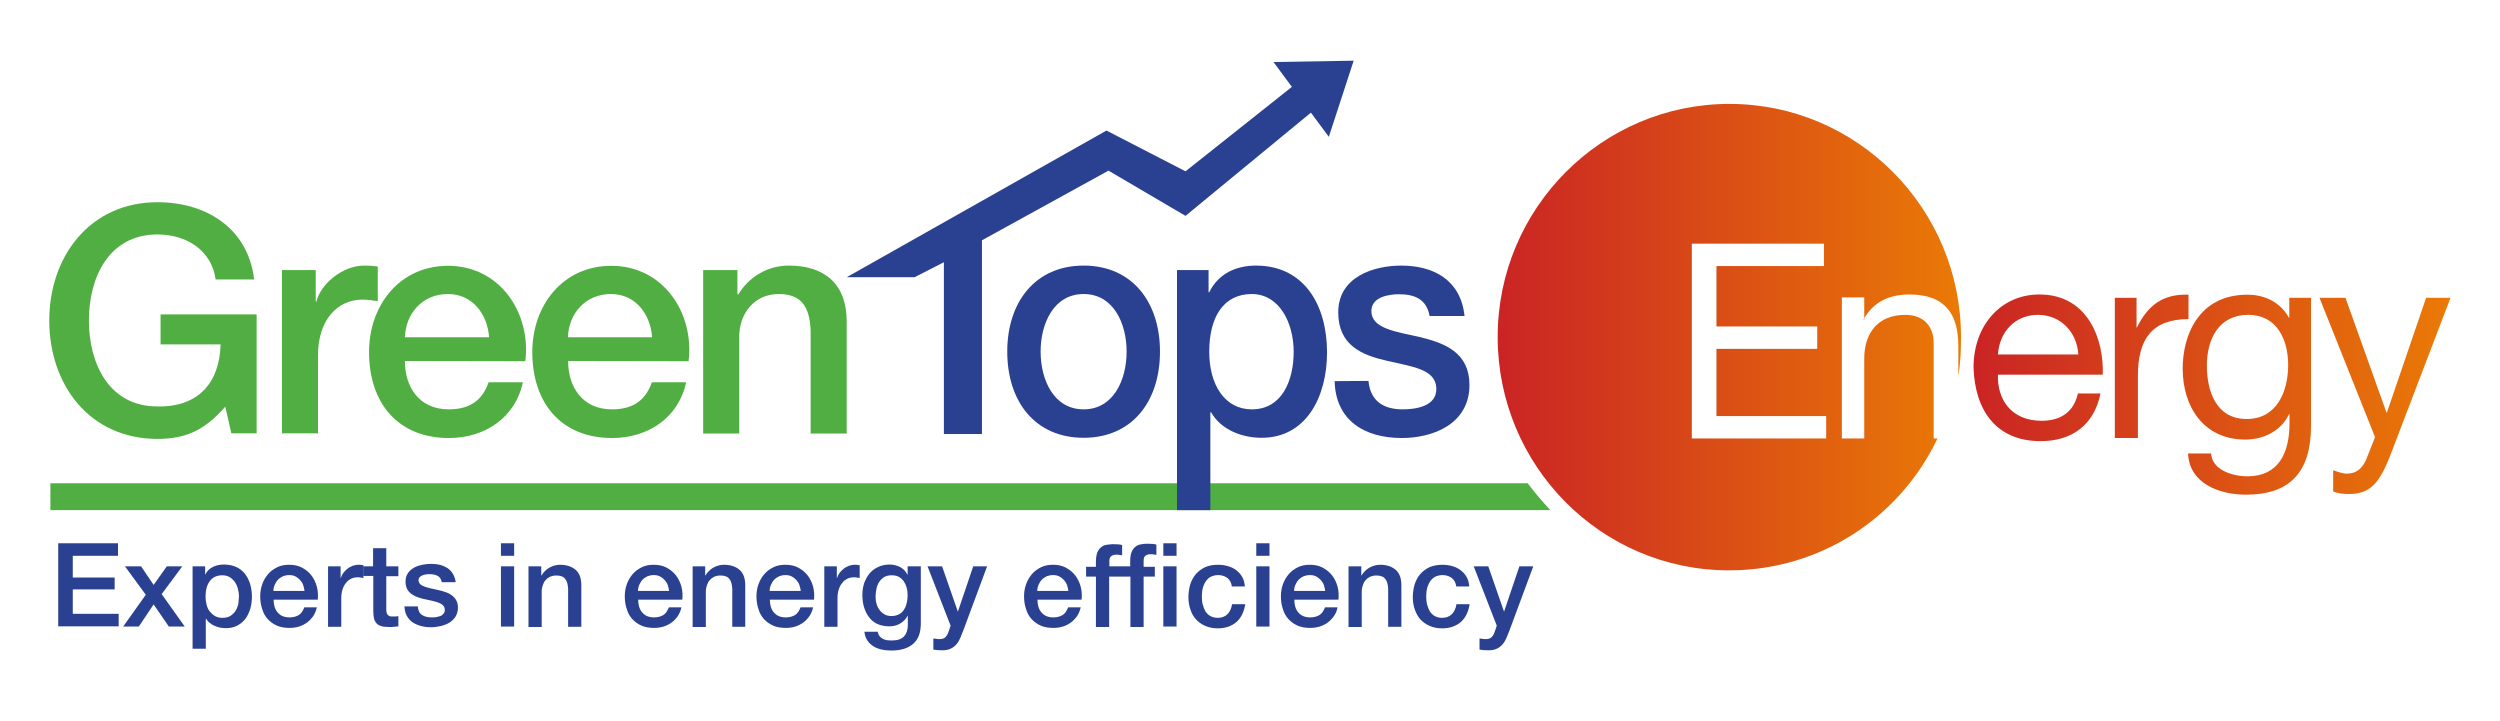
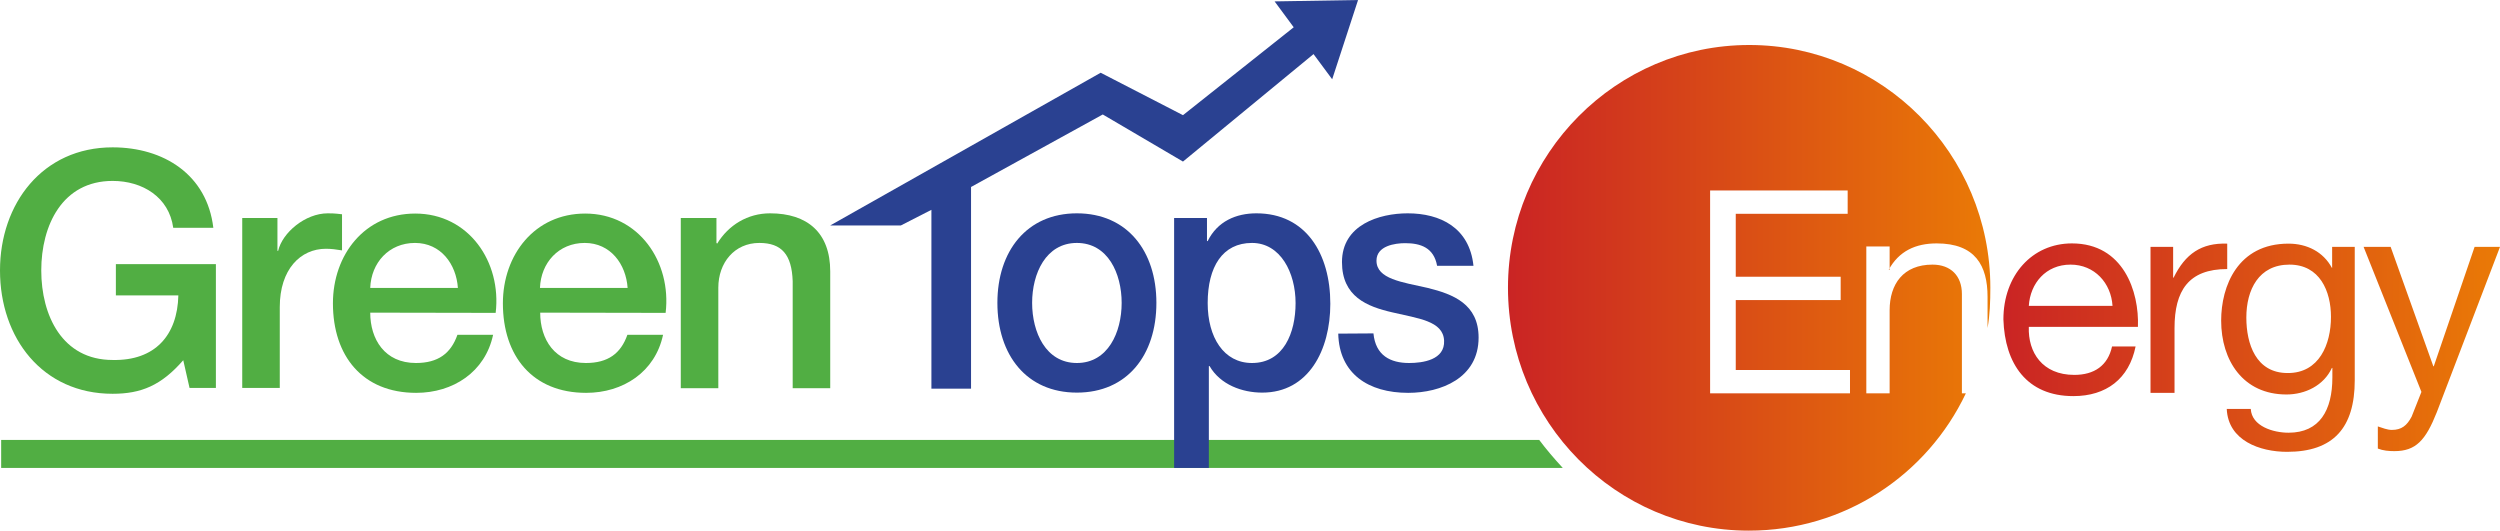
- <svg xmlns="http://www.w3.org/2000/svg" version="1.1" id="Layer_1" x="0px" y="0px" viewBox="0 0 1116.4 321.8" style="enable-background:new 0 0 1116.4 321.8;" xml:space="preserve">
+ <svg xmlns="http://www.w3.org/2000/svg" version="1.1" id="Layer_1" x="0px" y="0px" viewBox="0 0 1072.3 227.6" style="enable-background:new 0 0 1072.3 227.6;" xml:space="preserve">
  <style type="text/css">
	.st0{fill:#51AE43;}
	.st1{fill:#2A4191;}
	.st2{fill:url(#SVGID_1_);}
	.st3{fill:url(#SVGID_2_);}
</style>
-   <path class="st0" d="M70.3,90.3c21.9,0,40.5,11.7,43.2,34.5H96.3c-1.8-13.1-13.1-20.1-26-20.1c-21.6,0-30.6,19.1-30.6,38.4  s9,38.4,30.6,38.4c18.2,0.4,27.8-10.6,28.2-27.7H71.7v-13.4h42.9v53.1h-11.3l-2.7-11.9C91.2,192.4,82.6,196,70.3,196  C40.2,196,22,172.1,22,143.1C22,114.5,40.2,90.3,70.3,90.3z" />
-   <path class="st0" d="M125.9,120.6H141v14.1h0.3c1.8-7.8,11.6-16.1,21.3-16.1c3.8,0,4.5,0.3,6.1,0.4v15.5c-2.3-0.4-4.7-0.7-6.9-0.7  c-10.9,0-19.8,8.8-19.8,25v34.7h-16.1L125.9,120.6L125.9,120.6z" />
-   <path class="st0" d="M180.8,161.2c0,11.4,6.2,21.6,19.6,21.6c9.5,0,15-4.1,17.8-12.1h15.3c-3.4,16-17.2,24.9-33,24.9  c-23,0-35.7-15.8-35.7-38.4c0-20.8,13.6-38.5,35.3-38.5c23,0,37.1,20.8,34.5,42.6L180.8,161.2L180.8,161.2z M218.4,150.6  c-0.7-10.2-7.3-19.3-18.4-19.3c-11.2,0-18.8,8.5-19.2,19.3H218.4z" />
-   <path class="st0" d="M253.7,161.2c0,11.4,6.2,21.6,19.6,21.6c9.5,0,15-4.1,17.8-12.1h15.3c-3.4,16-17.2,24.9-33,24.9  c-23,0-35.7-15.8-35.7-38.4c0-20.8,13.6-38.5,35.3-38.5c23,0,37.1,20.8,34.5,42.6L253.7,161.2L253.7,161.2z M291.2,150.6  c-0.7-10.2-7.3-19.3-18.4-19.3c-11.2,0-18.8,8.5-19.2,19.3H291.2z" />
-   <path class="st0" d="M314,120.6h15.3v10.7l0.3,0.3c4.9-8,13.1-13,22.7-13c16,0,25.8,8.3,25.8,24.9v50.1H362v-45.9  c-0.4-11.4-4.7-16.4-14.3-16.4c-10.7,0-17.6,8.5-17.6,19.2v43.1H314L314,120.6L314,120.6z" />
-   <path class="st0" d="M682.2,215.8H22.5v12h669.8C688.6,223.8,685.2,219.8,682.2,215.8z" />
-   <path class="st1" d="M449.8,157c0-22.2,12.6-38.4,34.1-38.4c21.6,0,34.1,16.2,34.1,38.4c0,22.5-12.6,38.5-34.1,38.5  C462.3,195.5,449.8,179.4,449.8,157z M503.1,157c0-12.6-5.9-25.7-19.2-25.7c-13.3,0-19.2,13.1-19.2,25.7c0,12.7,5.9,25.8,19.2,25.8  C497.2,182.8,503.1,169.7,503.1,157z" />
-   <path class="st1" d="M525.6,120.6h14.1v9.9h0.3c4.2-8.5,12.2-11.9,20.9-11.9c21.3,0,31.7,17.4,31.7,38.8c0,19.8-9.3,38.1-29.2,38.1  c-8.6,0-18-3.4-22.6-11.4h-0.3v43.7h-14.9V120.6L525.6,120.6z M559,131.3c-12.6,0-19,10.2-19,25.8c0,14.7,6.9,25.7,19,25.7  c13.6,0,18.7-13,18.7-25.7C577.7,144,571.2,131.3,559,131.3z" />
-   <path class="st1" d="M611.1,170.1c0.9,9.5,7.3,12.7,15.3,12.7c5.8,0,15.4-1.3,15-9.6c-0.4-8.5-11.2-9.5-22.1-12.1  c-11-2.5-21.7-6.8-21.7-21.6c0-16,16-20.9,28.2-20.9c13.9,0,26.5,6.1,28.2,22.5h-15.6c-1.4-7.8-7.1-9.7-13.7-9.7  c-4.3,0-12.3,1.1-12.3,7.5c0,7.9,11,9.2,22,11.7c10.9,2.7,21.8,6.9,21.8,21.3c0,17.4-16.2,23.7-30.2,23.7c-17.1,0-29.6-8.2-30-25.4  L611.1,170.1L611.1,170.1z" />
-   <linearGradient id="SVGID_1_" gradientUnits="userSpaceOnUse" x1="668.815" y1="167.556" x2="875.644" y2="167.556" gradientTransform="matrix(1 0 0 -1 0 318.11)">
+   <path class="st0" d="M48.3,63.2c21.9,0,40.5,11.7,43.2,34.5H74.3c-1.8-13.1-13.1-20.1-26-20.1c-21.6,0-30.6,19.1-30.6,38.4  s9,38.4,30.6,38.4c18.2,0.4,27.8-10.6,28.2-27.7H49.7v-13.4h42.9v53.1H81.3l-2.7-11.9c-9.4,10.8-18,14.4-30.3,14.4  C18.2,168.9,0,145,0,116C0,87.4,18.2,63.2,48.3,63.2z" />
+   <path class="st0" d="M103.9,93.5H119v14.1h0.3c1.8-7.8,11.6-16.1,21.3-16.1c3.8,0,4.5,0.3,6.1,0.4v15.5c-2.3-0.4-4.7-0.7-6.9-0.7  c-10.9,0-19.8,8.8-19.8,25v34.7h-16.1L103.9,93.5L103.9,93.5z" />
+   <path class="st0" d="M158.8,134.1c0,11.4,6.2,21.6,19.6,21.6c9.5,0,15-4.1,17.8-12.1h15.3c-3.4,16-17.2,24.9-33,24.9  c-23,0-35.7-15.8-35.7-38.4c0-20.8,13.6-38.5,35.3-38.5c23,0,37.1,20.8,34.5,42.6L158.8,134.1L158.8,134.1z M196.4,123.5  c-0.7-10.2-7.3-19.3-18.4-19.3c-11.2,0-18.8,8.5-19.2,19.3H196.4z" />
+   <path class="st0" d="M231.7,134.1c0,11.4,6.2,21.6,19.6,21.6c9.5,0,15-4.1,17.8-12.1h15.3c-3.4,16-17.2,24.9-33,24.9  c-23,0-35.7-15.8-35.7-38.4c0-20.8,13.6-38.5,35.3-38.5c23,0,37.1,20.8,34.5,42.6L231.7,134.1L231.7,134.1z M269.2,123.5  c-0.7-10.2-7.3-19.3-18.4-19.3c-11.2,0-18.8,8.5-19.2,19.3H269.2z" />
+   <path class="st0" d="M292,93.5h15.3v10.7l0.3,0.3c4.9-8,13.1-13,22.7-13c16,0,25.8,8.3,25.8,24.9v50.1H340v-45.9  c-0.4-11.4-4.7-16.4-14.3-16.4c-10.7,0-17.6,8.5-17.6,19.2v43.1H292V93.5L292,93.5z" />
+   <path class="st0" d="M660.2,188.7H0.5v12h669.8C666.6,196.7,663.2,192.7,660.2,188.7z" />
+   <path class="st1" d="M427.8,129.9c0-22.2,12.6-38.4,34.1-38.4c21.6,0,34.1,16.2,34.1,38.4c0,22.5-12.6,38.5-34.1,38.5  C440.3,168.4,427.8,152.3,427.8,129.9z M481.1,129.9c0-12.6-5.9-25.7-19.2-25.7c-13.3,0-19.2,13.1-19.2,25.7  c0,12.7,5.9,25.8,19.2,25.8S481.1,142.6,481.1,129.9z" />
+   <path class="st1" d="M503.6,93.5h14.1v9.9h0.3c4.2-8.5,12.2-11.9,20.9-11.9c21.3,0,31.7,17.4,31.7,38.8c0,19.8-9.3,38.1-29.2,38.1  c-8.6,0-18-3.4-22.6-11.4h-0.3v43.7h-14.9V93.5L503.6,93.5z M537,104.2c-12.6,0-19,10.2-19,25.8c0,14.7,6.9,25.7,19,25.7  c13.6,0,18.7-13,18.7-25.7C555.7,116.9,549.2,104.2,537,104.2z" />
+   <path class="st1" d="M589.1,143c0.9,9.5,7.3,12.7,15.3,12.7c5.8,0,15.4-1.3,15-9.6c-0.4-8.5-11.2-9.5-22.1-12.1  c-11-2.5-21.7-6.8-21.7-21.6c0-16,16-20.9,28.2-20.9c13.9,0,26.5,6.1,28.2,22.5h-15.6c-1.4-7.8-7.1-9.7-13.7-9.7  c-4.3,0-12.3,1.1-12.3,7.5c0,7.9,11,9.2,22,11.7c10.9,2.7,21.8,6.9,21.8,21.3c0,17.4-16.2,23.7-30.2,23.7c-17.1,0-29.6-8.2-30-25.4  L589.1,143L589.1,143z" />
+   <linearGradient id="SVGID_1_" gradientUnits="userSpaceOnUse" x1="646.8" y1="365.34" x2="853.7" y2="365.34" gradientTransform="matrix(1 0 0 1 0 -241.89)">
    <stop offset="0" style="stop-color:#CA2424" />
    <stop offset="1" style="stop-color:#EA7A06" />
  </linearGradient>
-   <path class="st2" d="M863.5,195.8v-42.6c0-7.7-4.7-12.6-12.6-12.6c-12.5,0-18.4,8.3-18.4,19.6v35.6h-10v-63h10v10h-0.4  c4.4-8,11.5-11.3,20.6-11.3c16.5,0,21.8,9.5,21.8,22.9v13.4c1-5.6,1.2-11.4,1.2-17.3c0-57.5-46.4-104.1-103.4-104.1  S668.8,93,668.8,150.5S715,254.7,772.1,254.7c41.1,0,76.5-23.9,93.1-58.9L863.5,195.8L863.5,195.8z M815.5,195.8h-60v-87h59v10h-48  v27h45v10h-45v30h49V195.8z" />
-   <linearGradient id="SVGID_2_" gradientUnits="userSpaceOnUse" x1="881.229" y1="141.891" x2="1094.44" y2="141.891" gradientTransform="matrix(1 0 0 -1 0 318.11)">
+   <path class="st2" d="M841.5,168.7v-42.6c0-7.7-4.7-12.6-12.6-12.6c-12.5,0-18.4,8.3-18.4,19.6v35.6h-10v-63h10v10h-0.4  c4.4-8,11.5-11.3,20.6-11.3c16.5,0,21.8,9.5,21.8,22.9v13.4c1-5.6,1.2-11.4,1.2-17.3c0-57.5-46.4-104.1-103.4-104.1  S646.8,65.9,646.8,123.4S693,227.6,750.1,227.6c41.1,0,76.5-23.9,93.1-58.9L841.5,168.7L841.5,168.7z M793.5,168.7h-60v-87h59v10  h-48v27h45v10h-45v30h49V168.7z" />
+   <linearGradient id="SVGID_2_" gradientUnits="userSpaceOnUse" x1="859.3" y1="390.99" x2="1072.3" y2="390.99" gradientTransform="matrix(1 0 0 1 0 -241.89)">
    <stop offset="0" style="stop-color:#CA2424" />
    <stop offset="1" style="stop-color:#EA7A06" />
  </linearGradient>
-   <path class="st3" d="M938,175.7c-2.8,13.9-12.6,21.3-26.7,21.3c-20,0-29.4-13.9-30-32.9c0-18.9,12.3-32.6,29.4-32.6  c22.1,0,28.9,20.7,28.3,35.8h-46.8c-0.4,10.9,5.8,20.6,19.5,20.6c8.6,0,14.4-4,16.2-12.2L938,175.7L938,175.7z M928.1,158.3  c-0.6-9.8-7.7-17.7-18-17.7c-10.6,0-17.3,8-17.9,17.7H928.1z M944.4,133h9.7v13.2h0.2c5-10.2,11.9-15,23-14.6v10.9  c-16.6,0-22.6,9.3-22.6,25.3v27.8h-10.3V133z M1032,190.2c0,20.4-9.2,30.7-29,30.7c-11.7,0-25.3-4.8-25.9-18.4h10.3  c0.4,7.4,9.6,10.2,16.2,10.2c13.4,0,18.8-9.7,18.8-23.7v-4.1h-0.2c-3.5,7.6-11.5,11.4-19.5,11.4c-18.6,0-28-14.6-28-31.7  c0-14.8,7.1-33,28.9-33c7.9,0,14.9,3.5,18.6,10.4h0.1v-9h9.7L1032,190.2L1032,190.2z M1021.8,163c0-11-4.8-22.4-17.8-22.4  c-13.2,0-18.5,10.8-18.5,22.7c0,11.3,4.1,23.8,17.7,23.8C1016.8,187.2,1021.8,174.7,1021.8,163z M1067.2,203.9  c-4.8,12.1-9,16.7-18.2,16.7c-2.4,0-4.8-0.2-7.1-1.1V210c1.9,0.6,4,1.5,6,1.5c4.2,0,6.5-1.9,8.5-5.7l4.2-10.6l-24.8-62.2h11.6  l18.3,51.2h0.2l17.5-51.2h10.9L1067.2,203.9z" />
-   <polygon class="st1" points="568.7,27.7 576.9,38.8 529.4,76.5 494.1,58.3 378.1,123.8 408.4,123.8 421.5,117.1 421.5,193.8   438.5,193.8 438.5,107.3 495,76.2 529.4,96.4 585.4,50.3 593.4,61.1 604.5,27.1 " />
-   <path class="st1" d="M26,242.6h26.7v5.6H32.5v9.7h18.7v5.3H32.5v10.9H53v5.6H26V242.6z" />
-   <path class="st1" d="M65.1,265.6l-9.3-12.7H63l5.6,8.3l5.9-8.3h6.9l-9.2,12.4l10.3,14.5h-7.1l-6.8-9.9l-6.6,9.9h-7L65.1,265.6z" />
-   <path class="st1" d="M86,252.9h5.6v3.6h0.1c0.8-1.6,2-2.7,3.5-3.4c1.5-0.7,3.1-1,4.8-1c2.1,0,4,0.4,5.5,1.1c1.6,0.7,2.9,1.8,3.9,3.1  c1,1.3,1.8,2.8,2.3,4.5s0.8,3.6,0.8,5.6c0,1.8-0.2,3.6-0.7,5.3c-0.5,1.7-1.2,3.2-2.1,4.5c-1,1.3-2.2,2.3-3.6,3.1  c-1.5,0.8-3.2,1.2-5.1,1.2c-0.9,0-1.7-0.1-2.6-0.2c-0.9-0.2-1.7-0.4-2.5-0.8c-0.8-0.3-1.5-0.8-2.2-1.3c-0.7-0.5-1.2-1.2-1.7-1.9  h-0.1v13.4H86V252.9z M106.7,266.3c0-1.2-0.2-2.4-0.5-3.5c-0.3-1.1-0.8-2.2-1.4-3s-1.4-1.6-2.3-2.1c-0.9-0.5-2-0.8-3.2-0.8  c-2.5,0-4.4,0.9-5.6,2.6c-1.3,1.7-1.9,4-1.9,6.9c0,1.4,0.2,2.6,0.5,3.8c0.3,1.2,0.8,2.2,1.5,3c0.7,0.8,1.4,1.5,2.4,2  c0.9,0.5,2,0.7,3.2,0.7c1.4,0,2.5-0.3,3.4-0.8c0.9-0.6,1.7-1.3,2.3-2.2c0.6-0.9,1-1.9,1.3-3C106.5,268.7,106.7,267.5,106.7,266.3z" />
-   <path class="st1" d="M122.2,267.9c0,1,0.1,2,0.4,3c0.3,1,0.7,1.8,1.3,2.5c0.6,0.7,1.3,1.3,2.2,1.7c0.9,0.4,2,0.6,3.2,0.6  c1.7,0,3.1-0.4,4.2-1.1c1.1-0.7,1.8-1.9,2.4-3.4h5.6c-0.3,1.5-0.9,2.8-1.6,3.9c-0.8,1.1-1.7,2.1-2.8,2.9c-1.1,0.8-2.3,1.4-3.6,1.8  c-1.3,0.4-2.7,0.6-4.2,0.6c-2.1,0-4-0.3-5.6-1c-1.6-0.7-3-1.7-4.1-2.9c-1.1-1.2-2-2.7-2.5-4.5c-0.6-1.7-0.9-3.6-0.9-5.7  c0-1.9,0.3-3.7,0.9-5.4c0.6-1.7,1.5-3.2,2.6-4.5c1.1-1.3,2.5-2.3,4.1-3.1c1.6-0.8,3.4-1.1,5.4-1.1c2.1,0,4,0.4,5.7,1.3  c1.7,0.9,3.1,2.1,4.2,3.5c1.1,1.5,1.9,3.1,2.4,5c0.5,1.9,0.6,3.8,0.4,5.8H122.2z M136,264c-0.1-0.9-0.3-1.8-0.6-2.7  c-0.3-0.9-0.8-1.6-1.4-2.3c-0.6-0.6-1.3-1.2-2.1-1.6c-0.8-0.4-1.7-0.6-2.7-0.6c-1,0-2,0.2-2.8,0.5c-0.8,0.4-1.6,0.9-2.2,1.5  c-0.6,0.6-1.1,1.4-1.5,2.3c-0.4,0.9-0.6,1.8-0.6,2.8H136z" />
-   <path class="st1" d="M146.5,252.9h5.6v5.2h0.1c0.2-0.7,0.5-1.4,1-2.1c0.5-0.7,1.1-1.3,1.8-1.9c0.7-0.6,1.5-1,2.4-1.4  c0.9-0.3,1.8-0.5,2.7-0.5c0.7,0,1.2,0,1.4,0.1c0.3,0,0.5,0.1,0.8,0.1v5.7c-0.4-0.1-0.8-0.1-1.3-0.2c-0.4-0.1-0.9-0.1-1.3-0.1  c-1,0-2,0.2-2.8,0.6c-0.9,0.4-1.7,1-2.3,1.8c-0.7,0.8-1.2,1.7-1.6,2.9c-0.4,1.1-0.6,2.5-0.6,4v12.8h-5.9V252.9z" />
-   <path class="st1" d="M162.1,252.9h4.5v-8.1h5.9v8.1h5.4v4.4h-5.4v14.4c0,0.6,0,1.2,0.1,1.6c0.1,0.5,0.2,0.8,0.4,1.1  c0.2,0.3,0.5,0.5,0.9,0.7c0.4,0.2,0.9,0.2,1.6,0.2c0.4,0,0.8,0,1.2,0c0.4,0,0.8-0.1,1.2-0.2v4.6c-0.7,0.1-1.3,0.1-1.9,0.2  c-0.6,0.1-1.3,0.1-1.9,0.1c-1.6,0-2.8-0.1-3.8-0.4c-1-0.3-1.7-0.7-2.2-1.3c-0.5-0.6-0.9-1.3-1.1-2.2c-0.2-0.9-0.3-1.9-0.3-3v-15.9  h-4.5V252.9z" />
-   <path class="st1" d="M186.6,271.1c0.2,1.7,0.8,2.9,2,3.6c1.1,0.7,2.5,1,4.1,1c0.6,0,1.2,0,1.9-0.1c0.7-0.1,1.4-0.3,2-0.5  c0.6-0.2,1.1-0.6,1.5-1.1c0.4-0.5,0.6-1.1,0.5-1.8c0-0.8-0.3-1.4-0.8-1.9c-0.5-0.5-1.2-0.9-2-1.2c-0.8-0.3-1.7-0.5-2.8-0.8  s-2.1-0.4-3.2-0.7c-1.1-0.2-2.2-0.5-3.2-0.9c-1-0.3-1.9-0.8-2.8-1.4c-0.8-0.6-1.5-1.3-2-2.3c-0.5-0.9-0.7-2.1-0.7-3.4  c0-1.5,0.4-2.7,1.1-3.7c0.7-1,1.6-1.8,2.7-2.4c1.1-0.6,2.3-1,3.6-1.3c1.3-0.2,2.6-0.4,3.8-0.4c1.4,0,2.7,0.1,4,0.4  c1.3,0.3,2.4,0.8,3.4,1.4c1,0.7,1.9,1.5,2.5,2.6c0.7,1.1,1.1,2.3,1.3,3.8h-6.2c-0.3-1.4-0.9-2.4-2-2.9c-1-0.5-2.2-0.7-3.5-0.7  c-0.4,0-0.9,0-1.5,0.1c-0.6,0.1-1.1,0.2-1.6,0.4c-0.5,0.2-0.9,0.5-1.3,0.8c-0.3,0.4-0.5,0.8-0.5,1.4c0,0.7,0.3,1.3,0.8,1.8  c0.5,0.5,1.2,0.8,2,1.1c0.8,0.3,1.7,0.5,2.8,0.8c1,0.2,2.1,0.4,3.2,0.7c1.1,0.2,2.1,0.5,3.2,0.9c1,0.3,2,0.8,2.8,1.4  c0.8,0.6,1.5,1.3,2,2.2c0.5,0.9,0.8,2,0.8,3.3c0,1.6-0.4,2.9-1.1,4.1c-0.7,1.1-1.7,2-2.8,2.7c-1.2,0.7-2.5,1.2-3.9,1.5  c-1.4,0.3-2.8,0.5-4.2,0.5c-1.7,0-3.3-0.2-4.7-0.6c-1.4-0.4-2.7-1-3.7-1.7c-1.1-0.8-1.9-1.8-2.5-2.9c-0.6-1.2-0.9-2.5-1-4.1H186.6z" />
-   <path class="st1" d="M223.7,242.6h5.9v5.6h-5.9V242.6z M223.7,252.9h5.9v26.9h-5.9V252.9z" />
-   <path class="st1" d="M236.1,252.9h5.6v4l0.1,0.1c0.9-1.5,2.1-2.7,3.5-3.5s3.1-1.3,4.8-1.3c2.9,0,5.3,0.8,7,2.3  c1.7,1.5,2.5,3.8,2.5,6.9v18.5h-5.9v-16.9c-0.1-2.1-0.5-3.6-1.4-4.6c-0.8-1-2.1-1.4-3.9-1.4c-1,0-1.9,0.2-2.7,0.5  c-0.8,0.4-1.5,0.9-2,1.5c-0.6,0.6-1,1.4-1.3,2.3c-0.3,0.9-0.5,1.8-0.5,2.8v15.9h-5.9V252.9z" />
-   <path class="st1" d="M285,267.9c0,1,0.1,2,0.4,3c0.3,1,0.7,1.8,1.3,2.5c0.6,0.7,1.3,1.3,2.2,1.7c0.9,0.4,2,0.6,3.2,0.6  c1.7,0,3.1-0.4,4.2-1.1c1.1-0.7,1.8-1.9,2.4-3.4h5.6c-0.3,1.5-0.9,2.8-1.6,3.9c-0.8,1.1-1.7,2.1-2.8,2.9c-1.1,0.8-2.3,1.4-3.6,1.8  c-1.3,0.4-2.7,0.6-4.2,0.6c-2.1,0-4-0.3-5.6-1c-1.6-0.7-3-1.7-4.1-2.9c-1.1-1.2-2-2.7-2.5-4.5c-0.6-1.7-0.9-3.6-0.9-5.7  c0-1.9,0.3-3.7,0.9-5.4c0.6-1.7,1.5-3.2,2.6-4.5c1.1-1.3,2.5-2.3,4.1-3.1c1.6-0.8,3.4-1.1,5.4-1.1c2.1,0,4,0.4,5.7,1.3  c1.7,0.9,3.1,2.1,4.2,3.5c1.1,1.5,1.9,3.1,2.4,5c0.5,1.9,0.6,3.8,0.4,5.8H285z M298.8,264c-0.1-0.9-0.3-1.8-0.6-2.7  c-0.3-0.9-0.8-1.6-1.4-2.3c-0.6-0.6-1.3-1.2-2.1-1.6c-0.8-0.4-1.7-0.6-2.7-0.6c-1,0-2,0.2-2.8,0.5c-0.8,0.4-1.6,0.9-2.2,1.5  c-0.6,0.6-1.1,1.4-1.5,2.3c-0.4,0.9-0.6,1.8-0.6,2.8H298.8z" />
-   <path class="st1" d="M309.3,252.9h5.6v4l0.1,0.1c0.9-1.5,2.1-2.7,3.5-3.5s3.1-1.3,4.8-1.3c2.9,0,5.3,0.8,7,2.3  c1.7,1.5,2.5,3.8,2.5,6.9v18.5H327v-16.9c-0.1-2.1-0.5-3.6-1.4-4.6c-0.8-1-2.1-1.4-3.9-1.4c-1,0-1.9,0.2-2.7,0.5  c-0.8,0.4-1.5,0.9-2,1.5c-0.6,0.6-1,1.4-1.3,2.3c-0.3,0.9-0.5,1.8-0.5,2.8v15.9h-5.9V252.9z" />
-   <path class="st1" d="M343.8,267.9c0,1,0.1,2,0.4,3c0.3,1,0.7,1.8,1.3,2.5c0.6,0.7,1.3,1.3,2.2,1.7c0.9,0.4,2,0.6,3.2,0.6  c1.7,0,3.1-0.4,4.2-1.1c1.1-0.7,1.8-1.9,2.4-3.4h5.6c-0.3,1.5-0.9,2.8-1.6,3.9c-0.8,1.1-1.7,2.1-2.8,2.9c-1.1,0.8-2.3,1.4-3.6,1.8  c-1.3,0.4-2.7,0.6-4.2,0.6c-2.1,0-4-0.3-5.6-1c-1.6-0.7-3-1.7-4.1-2.9c-1.1-1.2-2-2.7-2.5-4.5c-0.6-1.7-0.9-3.6-0.9-5.7  c0-1.9,0.3-3.7,0.9-5.4c0.6-1.7,1.5-3.2,2.6-4.5c1.1-1.3,2.5-2.3,4.1-3.1c1.6-0.8,3.4-1.1,5.4-1.1c2.1,0,4,0.4,5.7,1.3  c1.7,0.9,3.1,2.1,4.2,3.5c1.1,1.5,1.9,3.1,2.4,5c0.5,1.9,0.6,3.8,0.4,5.8H343.8z M357.6,264c-0.1-0.9-0.3-1.8-0.6-2.7  c-0.3-0.9-0.8-1.6-1.4-2.3c-0.6-0.6-1.3-1.2-2.1-1.6c-0.8-0.4-1.7-0.6-2.7-0.6c-1,0-2,0.2-2.8,0.5c-0.8,0.4-1.6,0.9-2.2,1.5  c-0.6,0.6-1.1,1.4-1.5,2.3c-0.4,0.9-0.6,1.8-0.6,2.8H357.6z" />
-   <path class="st1" d="M368.1,252.9h5.6v5.2h0.1c0.2-0.7,0.5-1.4,1-2.1c0.5-0.7,1.1-1.3,1.8-1.9c0.7-0.6,1.5-1,2.4-1.4  c0.9-0.3,1.8-0.5,2.7-0.5c0.7,0,1.2,0,1.4,0.1c0.3,0,0.5,0.1,0.8,0.1v5.7c-0.4-0.1-0.8-0.1-1.3-0.2c-0.4-0.1-0.9-0.1-1.3-0.1  c-1,0-2,0.2-2.8,0.6c-0.9,0.4-1.7,1-2.3,1.8c-0.7,0.8-1.2,1.7-1.6,2.9c-0.4,1.1-0.6,2.5-0.6,4v12.8h-5.9V252.9z" />
-   <path class="st1" d="M411.2,278.4c0,4.1-1.1,7.1-3.4,9.1c-2.3,2-5.5,3-9.8,3c-1.4,0-2.7-0.1-4.1-0.4c-1.4-0.3-2.6-0.7-3.7-1.4  c-1.1-0.7-2.1-1.5-2.8-2.6c-0.8-1.1-1.2-2.4-1.4-4h5.9c0.2,0.8,0.5,1.5,0.9,2c0.4,0.5,0.9,0.9,1.5,1.2c0.6,0.3,1.2,0.5,1.9,0.6  c0.7,0.1,1.4,0.1,2.2,0.1c2.4,0,4.1-0.6,5.3-1.8c1.1-1.2,1.7-2.9,1.7-5.1V275h-0.1c-0.8,1.5-2,2.7-3.4,3.5c-1.4,0.8-3,1.2-4.7,1.2  c-2.1,0-4-0.4-5.5-1.1c-1.5-0.7-2.8-1.8-3.7-3.1c-1-1.3-1.7-2.8-2.2-4.5c-0.5-1.7-0.7-3.5-0.7-5.5c0-1.8,0.3-3.5,0.8-5.1  c0.6-1.6,1.4-3.1,2.4-4.3c1-1.2,2.3-2.2,3.8-2.9c1.5-0.7,3.2-1.1,5.1-1.1c1.7,0,3.3,0.4,4.7,1.1c1.4,0.7,2.5,1.8,3.3,3.4h0.1v-3.7  h5.9V278.4z M398.1,275.1c1.3,0,2.4-0.3,3.4-0.8c0.9-0.5,1.7-1.2,2.2-2.1c0.6-0.9,1-1.9,1.2-3c0.3-1.1,0.4-2.3,0.4-3.4  s-0.1-2.3-0.4-3.3c-0.3-1.1-0.7-2-1.3-2.9c-0.6-0.8-1.3-1.5-2.2-2c-0.9-0.5-2-0.7-3.3-0.7c-1.3,0-2.4,0.3-3.3,0.8  c-0.9,0.6-1.6,1.3-2.2,2.2c-0.6,0.9-1,1.9-1.2,3c-0.2,1.1-0.4,2.2-0.4,3.4c0,1.1,0.1,2.2,0.4,3.2c0.3,1.1,0.7,2,1.3,2.8  s1.3,1.5,2.2,2C395.7,274.8,396.8,275.1,398.1,275.1z" />
-   <path class="st1" d="M414.2,252.9h6.5l7,20.1h0.1l6.8-20.1h6.2l-10.5,28.3c-0.5,1.2-1,2.4-1.4,3.5c-0.5,1.1-1,2.1-1.7,2.9  c-0.7,0.8-1.5,1.5-2.5,2c-1,0.5-2.3,0.8-3.8,0.8c-1.4,0-2.8-0.1-4.1-0.3v-5c0.5,0.1,1,0.1,1.4,0.2c0.5,0.1,0.9,0.1,1.4,0.1  c0.7,0,1.3-0.1,1.7-0.3c0.5-0.2,0.8-0.4,1.1-0.8c0.3-0.3,0.5-0.7,0.8-1.2c0.2-0.5,0.4-1,0.6-1.6l0.7-2.1L414.2,252.9z" />
-   <path class="st1" d="M463.3,267.9c0,1,0.1,2,0.4,3c0.3,1,0.7,1.8,1.3,2.5c0.6,0.7,1.3,1.3,2.2,1.7c0.9,0.4,2,0.6,3.2,0.6  c1.7,0,3.1-0.4,4.2-1.1c1.1-0.7,1.8-1.9,2.4-3.4h5.6c-0.3,1.5-0.9,2.8-1.6,3.9c-0.8,1.1-1.7,2.1-2.8,2.9c-1.1,0.8-2.3,1.4-3.6,1.8  c-1.3,0.4-2.7,0.6-4.2,0.6c-2.1,0-4-0.3-5.6-1c-1.6-0.7-3-1.7-4.1-2.9c-1.1-1.2-2-2.7-2.5-4.5c-0.6-1.7-0.9-3.6-0.9-5.7  c0-1.9,0.3-3.7,0.9-5.4c0.6-1.7,1.5-3.2,2.6-4.5c1.1-1.3,2.5-2.3,4.1-3.1c1.6-0.8,3.4-1.1,5.4-1.1c2.1,0,4,0.4,5.7,1.3  c1.7,0.9,3.1,2.1,4.2,3.5c1.1,1.5,1.9,3.1,2.4,5c0.5,1.9,0.6,3.8,0.4,5.8H463.3z M477.1,264c-0.1-0.9-0.3-1.8-0.6-2.7  c-0.3-0.9-0.8-1.6-1.4-2.3c-0.6-0.6-1.3-1.2-2.1-1.6c-0.8-0.4-1.7-0.6-2.7-0.6c-1,0-2,0.2-2.8,0.5c-0.8,0.4-1.6,0.9-2.2,1.5  c-0.6,0.6-1.1,1.4-1.5,2.3c-0.4,0.9-0.6,1.8-0.6,2.8H477.1z" />
-   <path class="st1" d="M495.2,252.9h9.5v-2.2c0-1.7,0.2-3.1,0.6-4.1s1-1.9,1.7-2.4c0.7-0.6,1.5-1,2.4-1.1c0.9-0.2,1.8-0.3,2.8-0.3  c1.9,0,3.3,0.1,4.2,0.4v4.6c-0.4-0.1-0.8-0.2-1.2-0.2c-0.4-0.1-0.9-0.1-1.5-0.1c-0.8,0-1.5,0.2-2.1,0.6c-0.6,0.4-0.9,1.1-0.9,2.2  v2.8h5v4.4h-5v22.5h-5.9v-22.5h-9.5v22.5h-5.9v-22.5h-4.4v-4.4h4.4v-2.2c0-1.7,0.2-3.1,0.6-4.1s1-1.9,1.7-2.4c0.7-0.6,1.5-1,2.4-1.1  s1.8-0.3,2.8-0.3c1.9,0,3.3,0.1,4.2,0.4v4.6c-0.4-0.1-0.8-0.2-1.2-0.2c-0.4-0.1-0.9-0.1-1.5-0.1c-0.8,0-1.5,0.2-2.1,0.6  c-0.6,0.4-0.9,1.1-0.9,2.2V252.9z M519.5,242.6h5.9v5.6h-5.9V242.6z M519.5,252.9h5.9v26.9h-5.9V252.9z" />
-   <path class="st1" d="M550.1,261.9c-0.2-1.7-0.9-2.9-2-3.8c-1.1-0.8-2.5-1.3-4.1-1.3c-0.8,0-1.6,0.1-2.4,0.4  c-0.9,0.3-1.7,0.7-2.4,1.5c-0.7,0.7-1.3,1.7-1.8,3c-0.5,1.3-0.7,2.9-0.7,5c0,1.1,0.1,2.2,0.4,3.3c0.3,1.1,0.7,2.1,1.2,3  c0.6,0.9,1.3,1.6,2.2,2.1c0.9,0.5,2,0.8,3.3,0.8c1.7,0,3.2-0.5,4.3-1.6c1.1-1.1,1.8-2.6,2.1-4.5h5.9c-0.6,3.5-1.9,6.2-4,8  s-4.9,2.8-8.3,2.8c-2.1,0-4-0.4-5.6-1.1c-1.6-0.7-3-1.7-4.1-2.9c-1.1-1.2-2-2.7-2.5-4.4c-0.6-1.7-0.9-3.5-0.9-5.5  c0-2,0.3-3.9,0.8-5.7c0.6-1.8,1.4-3.3,2.5-4.6c1.1-1.3,2.5-2.3,4.1-3.1c1.6-0.7,3.6-1.1,5.8-1.1c1.6,0,3,0.2,4.4,0.6  c1.4,0.4,2.7,1,3.7,1.8c1.1,0.8,2,1.8,2.7,3c0.7,1.2,1.1,2.7,1.2,4.3H550.1z" />
-   <path class="st1" d="M561,242.6h5.9v5.6H561V242.6z M561,252.9h5.9v26.9H561V252.9z" />
-   <path class="st1" d="M578,267.9c0,1,0.1,2,0.4,3s0.7,1.8,1.3,2.5c0.6,0.7,1.3,1.3,2.2,1.7c0.9,0.4,2,0.6,3.2,0.6  c1.7,0,3.1-0.4,4.2-1.1c1.1-0.7,1.8-1.9,2.4-3.4h5.6c-0.3,1.5-0.8,2.8-1.6,3.9c-0.8,1.1-1.7,2.1-2.8,2.9c-1.1,0.8-2.3,1.4-3.6,1.8  c-1.3,0.4-2.7,0.6-4.2,0.6c-2.1,0-4-0.3-5.6-1c-1.6-0.7-3-1.7-4.1-2.9s-2-2.7-2.5-4.5c-0.6-1.7-0.9-3.6-0.9-5.7  c0-1.9,0.3-3.7,0.9-5.4c0.6-1.7,1.5-3.2,2.6-4.5c1.1-1.3,2.5-2.3,4.1-3.1c1.6-0.8,3.4-1.1,5.4-1.1c2.1,0,4,0.4,5.7,1.3  s3.1,2.1,4.2,3.5s1.9,3.1,2.4,5s0.6,3.8,0.4,5.8H578z M591.8,264c-0.1-0.9-0.3-1.8-0.6-2.7c-0.3-0.9-0.8-1.6-1.4-2.3  c-0.6-0.6-1.3-1.2-2.1-1.6s-1.7-0.6-2.7-0.6c-1,0-2,0.2-2.8,0.5c-0.9,0.4-1.6,0.9-2.2,1.5c-0.6,0.6-1.1,1.4-1.5,2.3  c-0.4,0.9-0.6,1.8-0.6,2.8H591.8z" />
-   <path class="st1" d="M602.3,252.9h5.6v4l0.1,0.1c0.9-1.5,2.1-2.7,3.5-3.5c1.5-0.8,3.1-1.3,4.8-1.3c2.9,0,5.3,0.8,7,2.3  c1.7,1.5,2.5,3.8,2.5,6.9v18.5h-5.9v-16.9c-0.1-2.1-0.5-3.6-1.4-4.6c-0.8-1-2.1-1.4-3.9-1.4c-1,0-1.9,0.2-2.7,0.5  c-0.8,0.4-1.5,0.9-2,1.5c-0.6,0.6-1,1.4-1.3,2.3c-0.3,0.9-0.5,1.8-0.5,2.8v15.9h-5.9V252.9z" />
-   <path class="st1" d="M650.3,261.9c-0.2-1.7-0.9-2.9-2-3.8c-1.1-0.8-2.5-1.3-4.1-1.3c-0.8,0-1.6,0.1-2.4,0.4  c-0.9,0.3-1.7,0.7-2.4,1.5c-0.7,0.7-1.3,1.7-1.8,3c-0.5,1.3-0.7,2.9-0.7,5c0,1.1,0.1,2.2,0.4,3.3c0.3,1.1,0.7,2.1,1.2,3  c0.6,0.9,1.3,1.6,2.2,2.1c0.9,0.5,2,0.8,3.3,0.8c1.7,0,3.2-0.5,4.3-1.6c1.1-1.1,1.8-2.6,2.1-4.5h5.9c-0.6,3.5-1.9,6.2-4,8  s-4.9,2.8-8.3,2.8c-2.1,0-4-0.4-5.6-1.1s-3-1.7-4.1-2.9s-1.9-2.7-2.5-4.4s-0.9-3.5-0.9-5.5c0-2,0.3-3.9,0.8-5.7  c0.6-1.8,1.4-3.3,2.5-4.6c1.1-1.3,2.5-2.3,4.1-3.1c1.6-0.7,3.6-1.1,5.8-1.1c1.6,0,3,0.2,4.4,0.6s2.7,1,3.7,1.8c1.1,0.8,2,1.8,2.7,3  c0.7,1.2,1.1,2.7,1.2,4.3H650.3z" />
-   <path class="st1" d="M658.1,252.9h6.5l7,20.1h0.1l6.8-20.1h6.2l-10.5,28.3c-0.5,1.2-1,2.4-1.4,3.5c-0.5,1.1-1,2.1-1.7,2.9  s-1.5,1.5-2.5,2c-1,0.5-2.3,0.8-3.8,0.8c-1.4,0-2.8-0.1-4.1-0.3v-5c0.5,0.1,1,0.1,1.4,0.2c0.5,0.1,0.9,0.1,1.4,0.1  c0.7,0,1.3-0.1,1.7-0.3c0.5-0.2,0.8-0.4,1.1-0.8c0.3-0.3,0.5-0.7,0.8-1.2c0.2-0.5,0.4-1,0.6-1.6l0.7-2.1L658.1,252.9z" />
+   <path class="st3" d="M916,148.6c-2.8,13.9-12.6,21.3-26.7,21.3c-20,0-29.4-13.9-30-32.9c0-18.9,12.3-32.6,29.4-32.6  c22.1,0,28.9,20.7,28.3,35.8h-46.8c-0.4,10.9,5.8,20.6,19.5,20.6c8.6,0,14.4-4,16.2-12.2L916,148.6L916,148.6z M906.1,131.2  c-0.6-9.8-7.7-17.7-18-17.7c-10.6,0-17.3,8-17.9,17.7H906.1z M922.4,105.9h9.7v13.2h0.2c5-10.2,11.9-15,23-14.6v10.9  c-16.6,0-22.6,9.3-22.6,25.3v27.8h-10.3L922.4,105.9L922.4,105.9z M1010,163.1c0,20.4-9.2,30.7-29,30.7c-11.7,0-25.3-4.8-25.9-18.4  h10.3c0.4,7.4,9.6,10.2,16.2,10.2c13.4,0,18.8-9.7,18.8-23.7v-4.1h-0.2c-3.5,7.6-11.5,11.4-19.5,11.4c-18.6,0-28-14.6-28-31.7  c0-14.8,7.1-33,28.9-33c7.9,0,14.9,3.5,18.6,10.4h0.1v-9h9.7L1010,163.1L1010,163.1z M999.8,135.9c0-11-4.8-22.4-17.8-22.4  c-13.2,0-18.5,10.8-18.5,22.7c0,11.3,4.1,23.8,17.7,23.8C994.8,160.1,999.8,147.6,999.8,135.9z M1045.2,176.8  c-4.8,12.1-9,16.7-18.2,16.7c-2.4,0-4.8-0.2-7.1-1.1v-9.5c1.9,0.6,4,1.5,6,1.5c4.2,0,6.5-1.9,8.5-5.7l4.2-10.6l-24.8-62.2h11.6  l18.3,51.2h0.2l17.5-51.2h10.9L1045.2,176.8z" />
+   <polygon class="st1" points="546.7,0.6 554.9,11.7 507.4,49.4 472.1,31.2 356.1,96.7 386.4,96.7 399.5,90 399.5,166.7 416.5,166.7   416.5,80.2 473,49.1 507.4,69.3 563.4,23.2 571.4,34 582.5,0 " />
</svg>
